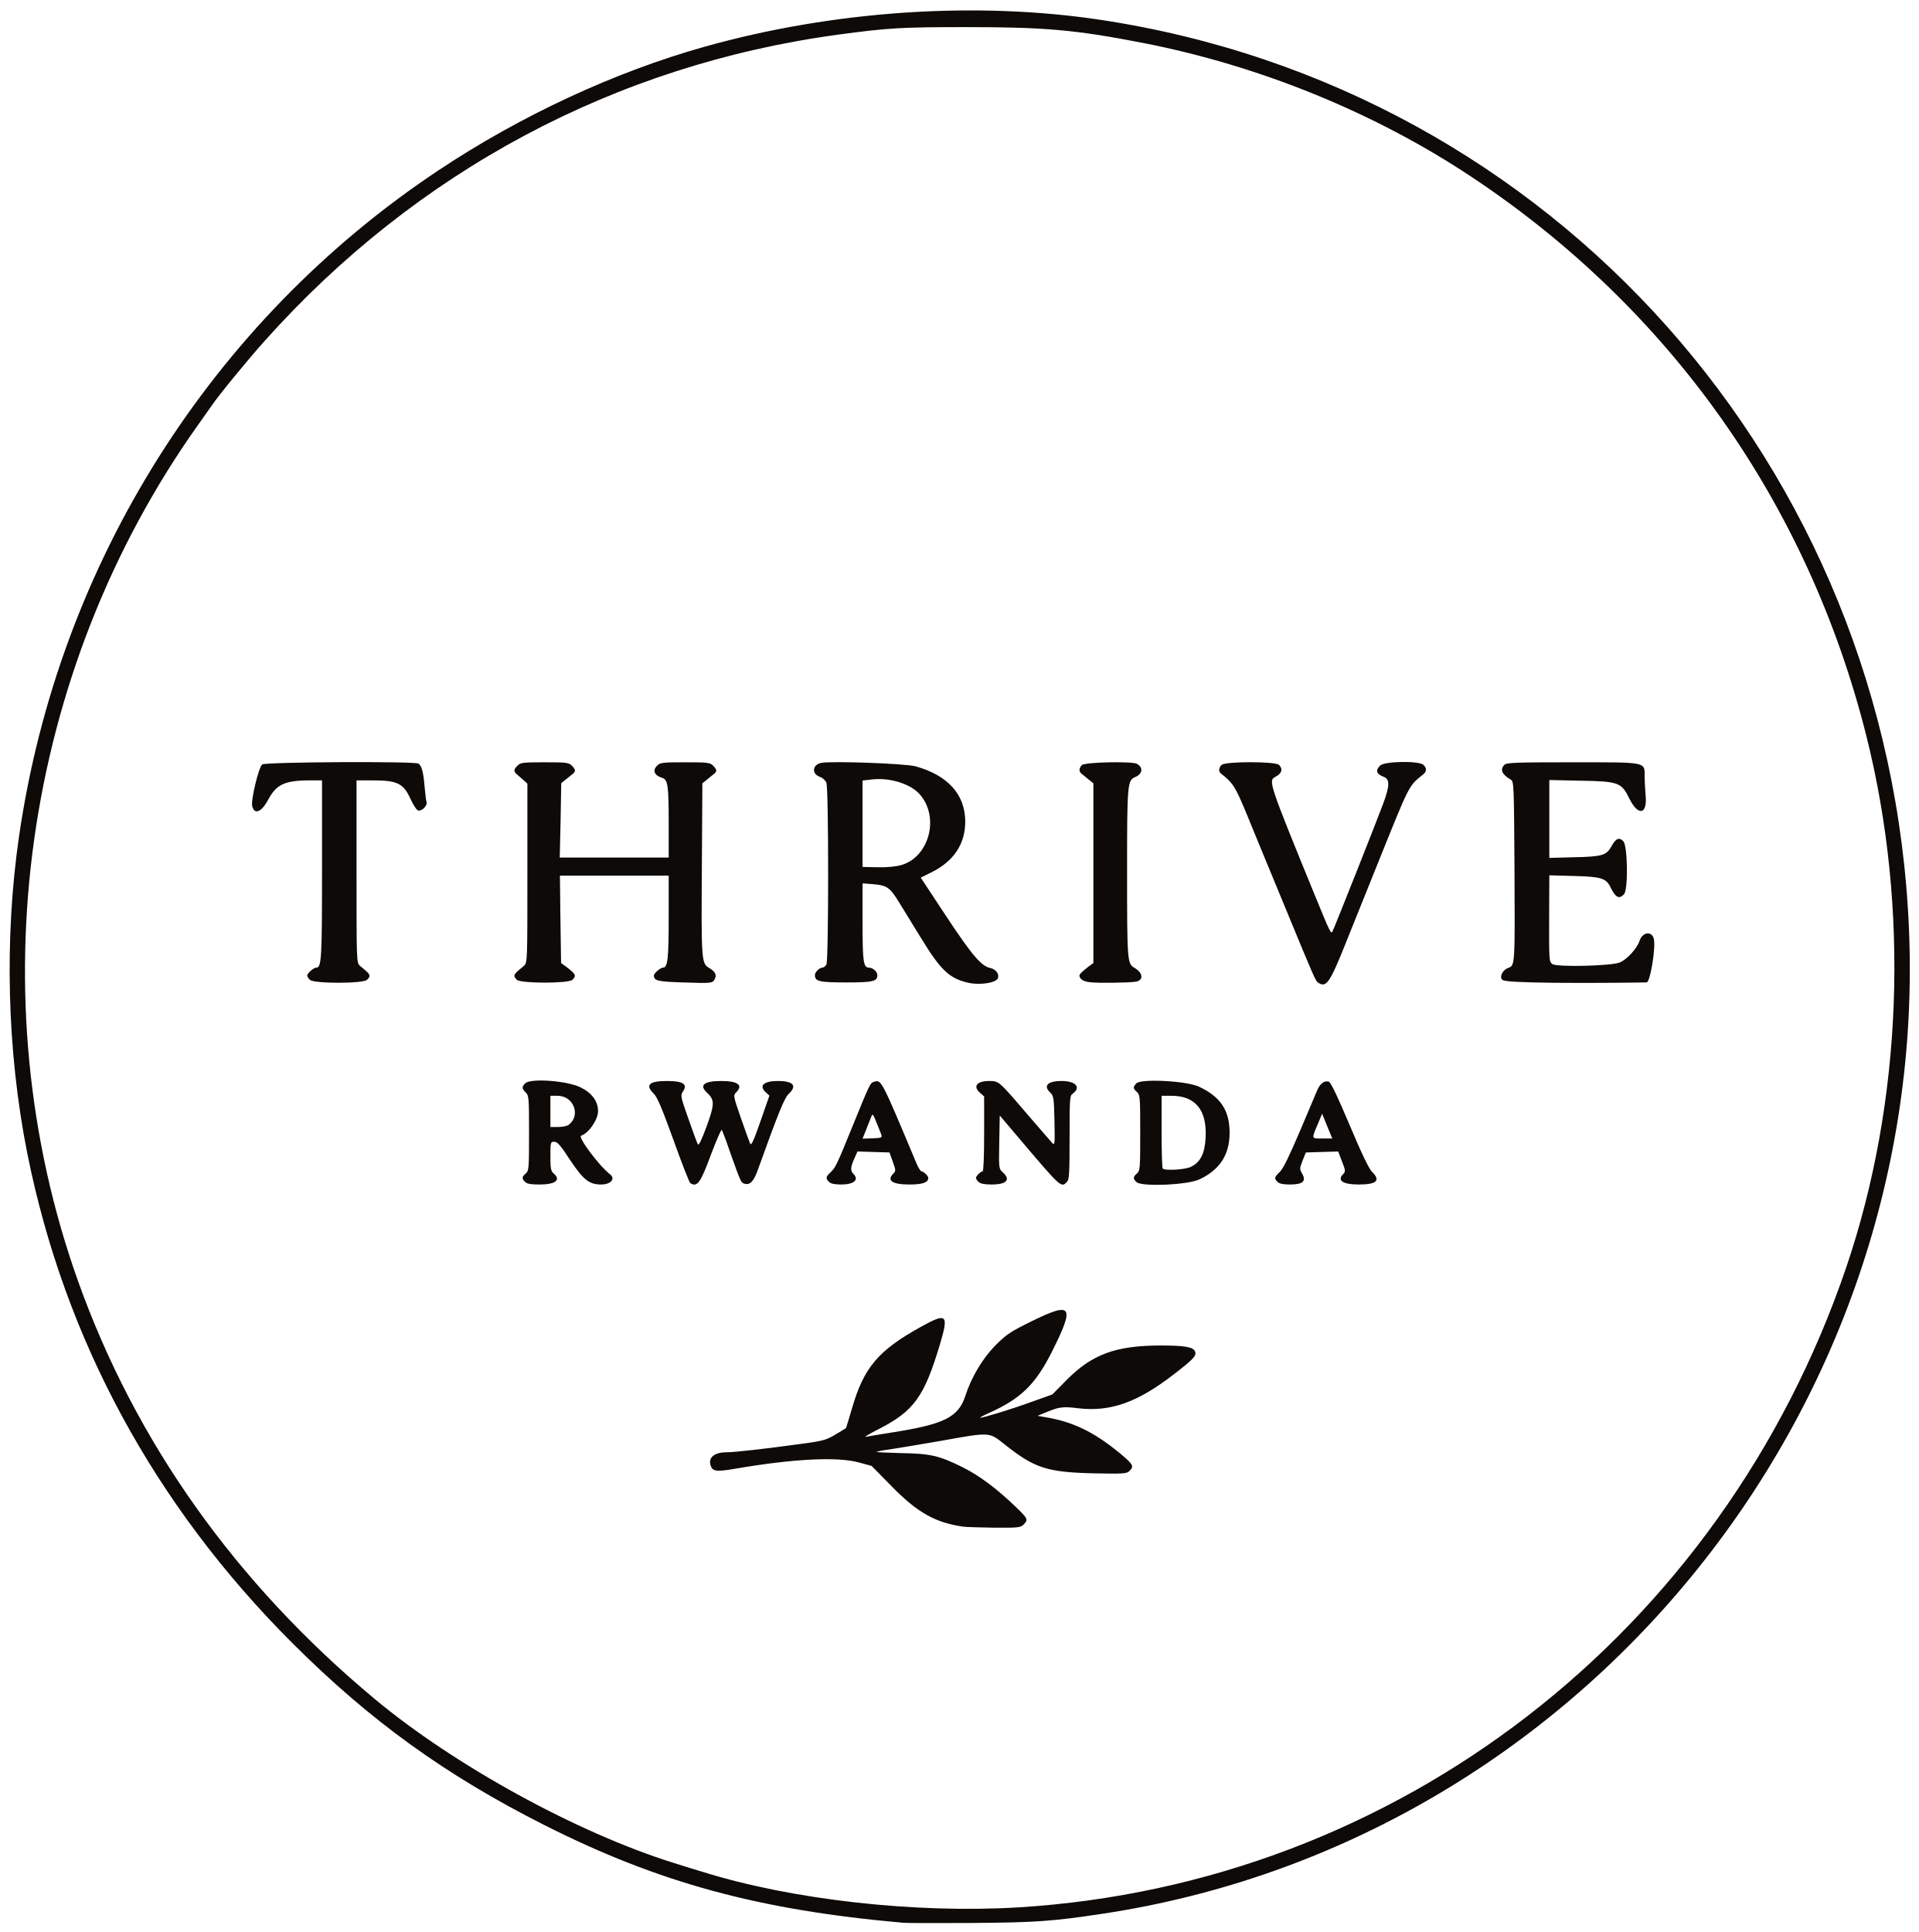
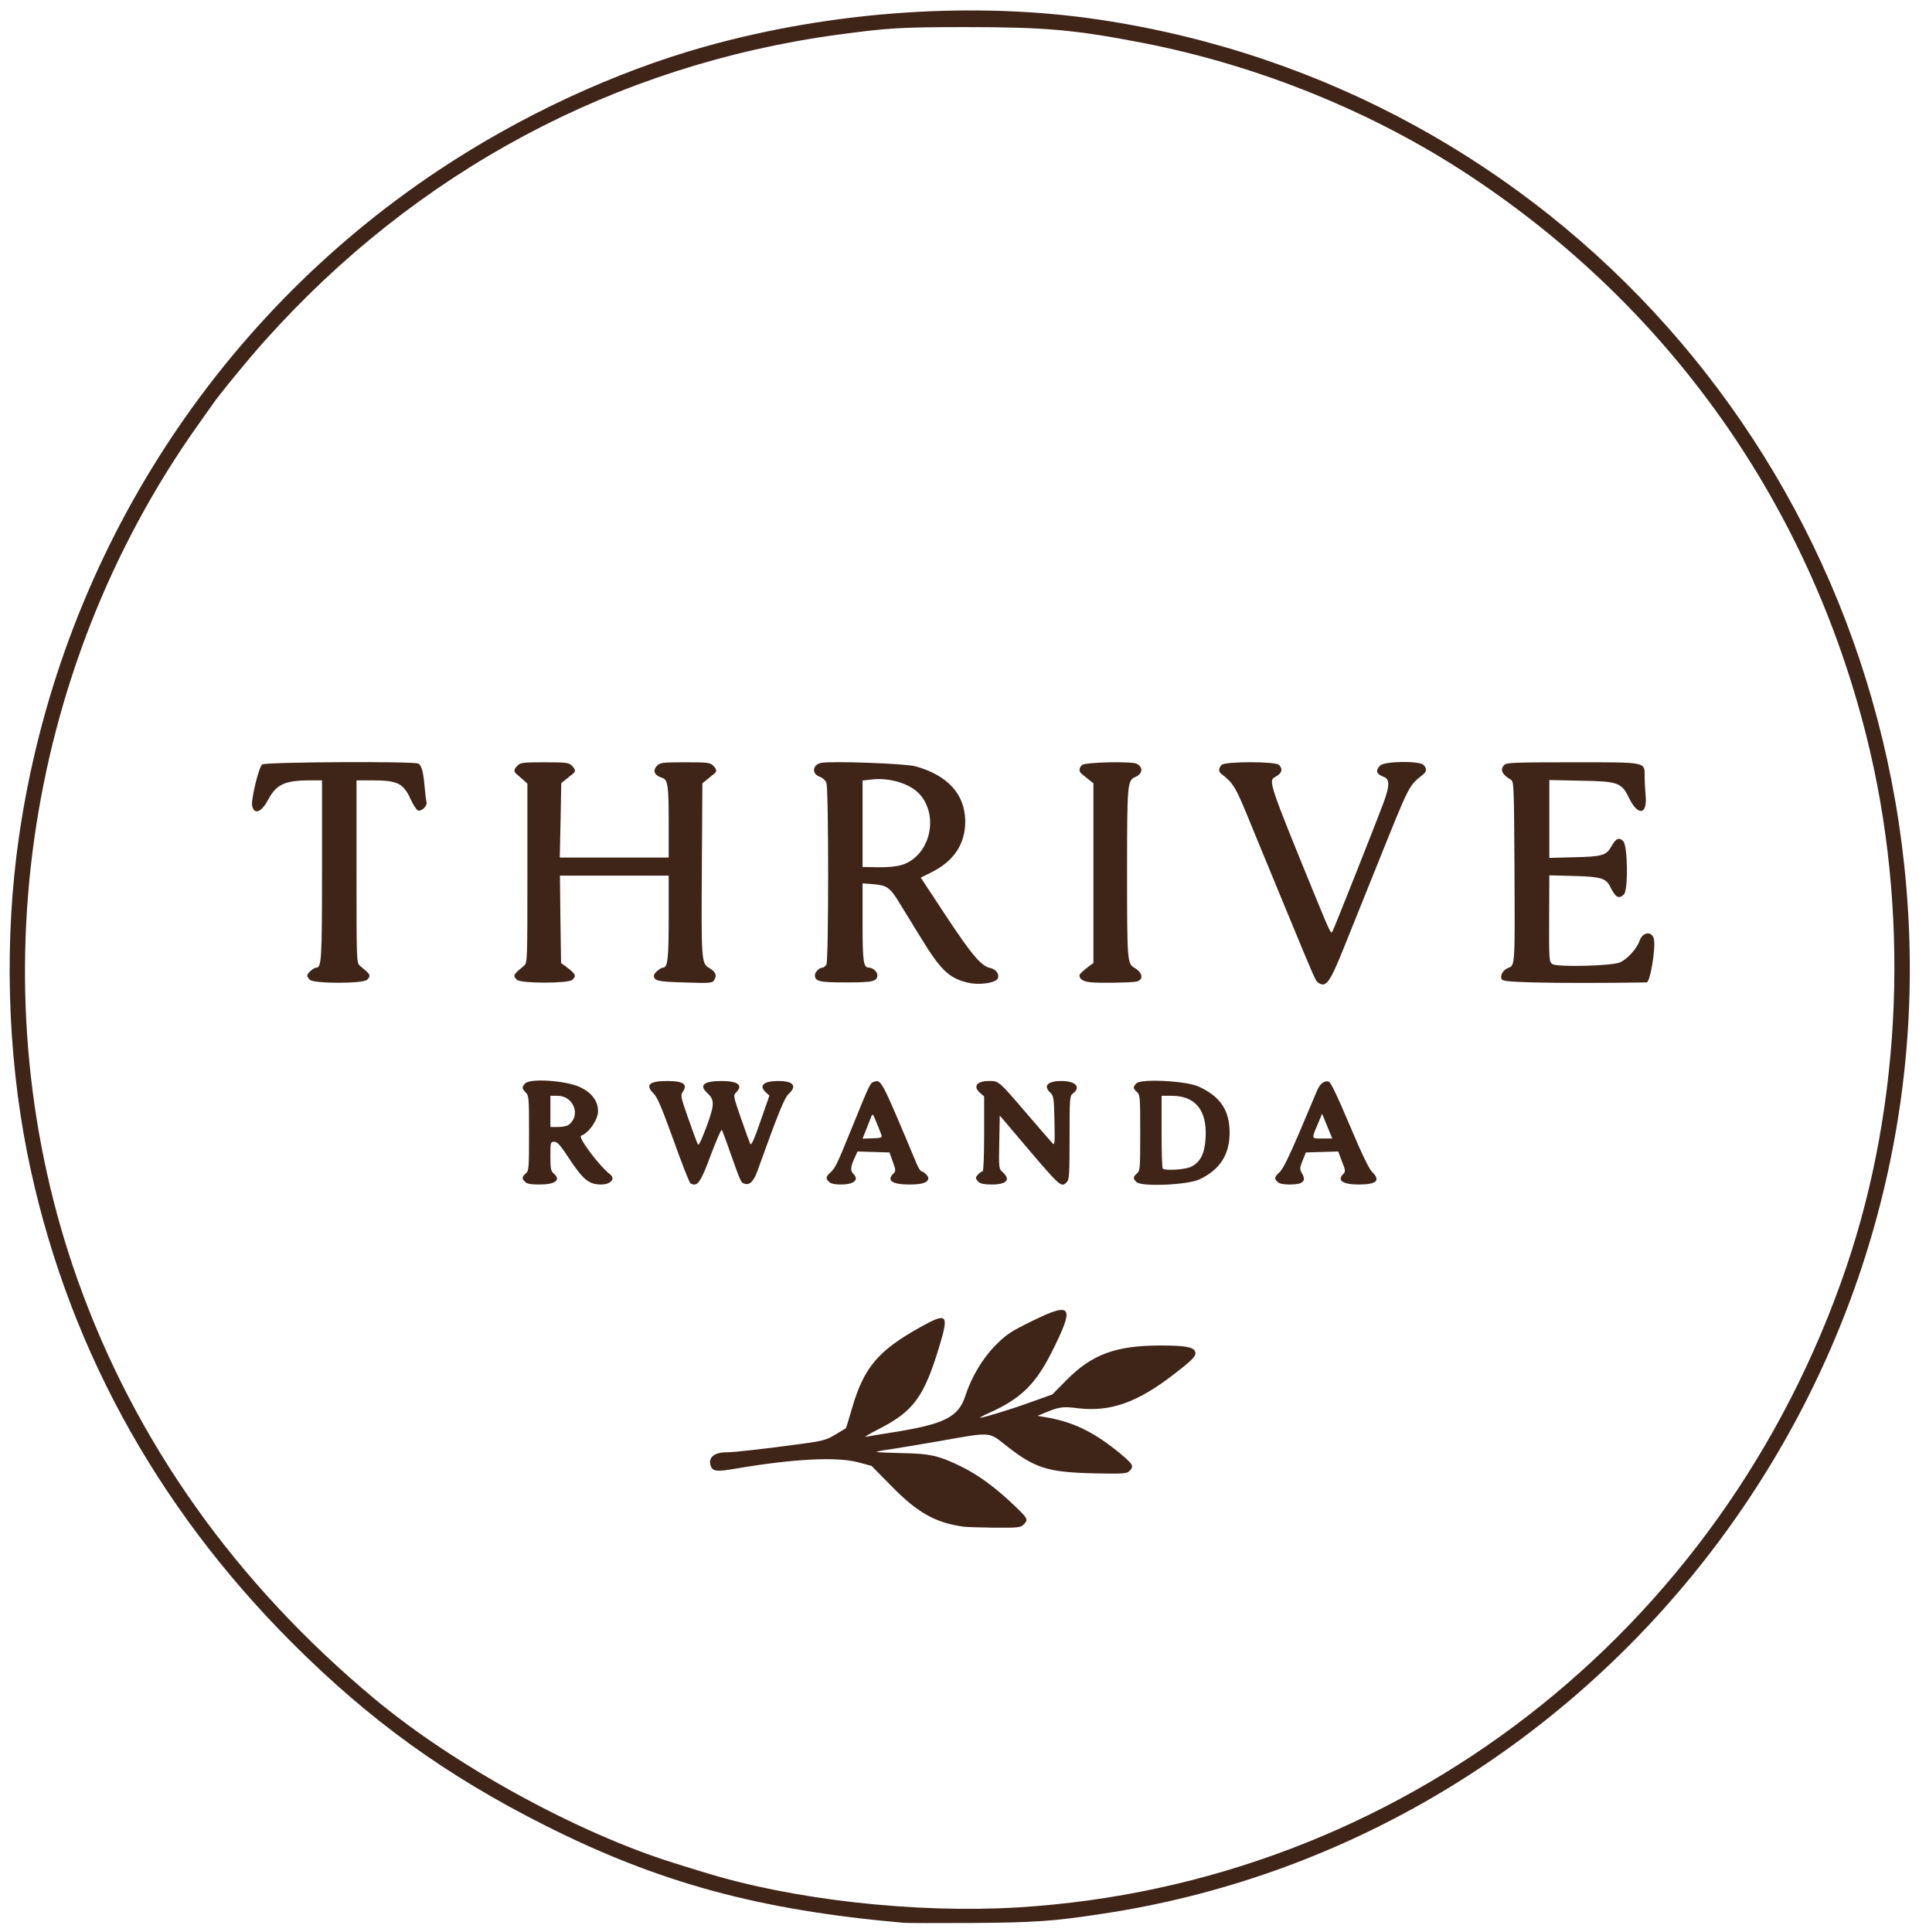
<svg xmlns="http://www.w3.org/2000/svg" viewBox="0 0 1168 1176" role="img" aria-label="Thrive Rwanda">
-   <path fill="#0d0a07" fill-rule="evenodd" d="M550.0,1170.4C462.2,1162.7 401.1,1146.1 331.5,1111.0C271.1,1080.5 225.4,1047.5 177.9,1000.1C93.8,916.0 39.2,815.0 16.6,702.0C4.3,640.2 2.5,571.3 11.6,509.0C35.7,343.0 128.6,195.6 267.0,103.6C316.9,70.4 374.1,43.8 429.0,28.4C507.1,6.5 593.9,0.6 670.0,12.1C945.3,53.7 1150.1,284.1 1161.9,565.5C1174.3,860.3 960.5,1121.3 671.0,1164.9C640.7,1169.5 630.5,1170.2 592.0,1170.5C571.4,1170.6 552.5,1170.6 550.0,1170.4ZM620.0,1161.0C850.5,1146.8 1047.9,994.2 1123.7,771.5C1158.0,670.6 1162.4,553.1 1135.9,447.7C1100.4,306.7 1016.7,188.1 895.7,107.7C836.8,68.5 766.3,39.8 695.0,26.0C654.2,18.1 635.7,16.5 588.0,16.5C548.0,16.5 540.5,17.0 510.0,21.1C374.5,39.5 253.4,104.2 161.1,207.5C150.8,219.0 133.0,240.7 129.0,246.7C128.2,247.8 124.4,253.2 120.5,258.7C13.6,409.2 -14.1,607.1 47.5,779.8C82.5,877.8 143.4,963.6 228.0,1034.1C276.7,1074.7 351.5,1115.7 410.2,1134.0C417.5,1136.3 425.5,1138.8 428.0,1139.5C482.1,1156.4 557.2,1164.8 620.0,1161.0ZM586.5,929.3C569.4,926.9 558.5,920.8 543.0,905.0L530.5,892.3L522.4,890.1C509.2,886.6 482.7,888.0 448.1,893.9C436.0,896.0 433.7,895.7 432.5,892.0C431.0,887.1 434.8,884.0 442.3,884.0C447.1,884.0 465.7,881.9 487.5,878.9C501.1,877.1 502.9,876.5 508.5,873.2C511.8,871.2 514.6,869.5 514.8,869.4C515.0,869.3 516.6,864.0 518.5,857.5C525.7,832.5 534.4,822.1 560.4,807.7C576.4,798.8 577.6,799.9 572.0,818.6C562.5,850.3 556.2,859.0 534.6,870.0C529.1,872.8 525.6,874.9 527.0,874.6C528.4,874.3 535.4,873.1 542.5,872.0C574.6,867.0 583.3,862.7 587.5,849.8C591.3,838.1 598.1,826.8 605.9,818.9C612.7,812.1 615.0,810.6 628.0,804.2C652.8,792.0 654.4,794.7 639.9,823.5C630.1,842.8 621.1,851.5 602.1,860.0C598.5,861.6 596.0,863.0 596.5,863.0C598.5,863.0 615.3,857.9 627.9,853.3L640.5,848.8L649.2,840.0C664.6,824.4 679.2,819.0 706.3,819.0C721.0,819.0 726.4,819.9 727.4,822.7C728.4,825.2 726.3,827.4 714.5,836.5C692.3,853.7 675.9,859.5 656.2,857.2C646.5,856.0 644.6,856.3 634.9,860.4L631.5,861.8L635.5,862.5C653.0,865.3 665.9,871.6 682.0,884.9C689.8,891.5 690.4,892.5 687.3,895.5C685.8,897.0 683.4,897.2 665.1,896.8C637.2,896.1 629.6,893.6 611.6,879.3C601.9,871.6 603.0,871.6 572.9,877.0C560.6,879.1 546.6,881.5 541.8,882.2C537.0,882.8 533.2,883.6 533.5,883.8C533.7,884.0 540.5,884.3 548.7,884.5C566.2,884.8 571.5,886.0 585.5,892.9C595.8,898.0 606.5,905.9 618.2,917.2C625.6,924.3 626.0,925.0 623.0,928.0C621.2,929.8 619.8,930.0 605.2,929.9C596.6,929.8 588.1,929.5 586.5,929.3ZM319.6,719.4C317.5,717.4 317.6,716.3 320.0,714.3C321.9,712.6 322.0,711.3 322.0,689.8C322.0,668.3 321.9,666.9 320.0,665.0C317.6,662.6 317.5,661.6 319.7,659.4C322.9,656.2 345.2,657.8 353.4,661.9C360.3,665.3 364.0,670.3 364.0,676.4C364.0,681.5 358.4,689.7 353.7,691.3C351.5,692.0 364.5,709.5 371.3,714.8C374.8,717.5 371.7,721.0 365.9,721.0C358.6,721.0 355.1,718.2 347.0,706.1C341.2,697.2 339.3,695.0 337.4,695.0C335.1,695.0 335.0,695.2 335.0,703.8C335.0,711.3 335.3,712.8 337.0,714.3C341.6,718.2 338.1,721.0 328.5,721.0C323.1,721.0 320.7,720.6 319.6,719.4ZM420.2,720.2C419.5,719.7 414.9,707.9 409.9,693.9C402.8,674.3 400.1,667.9 397.9,665.7C392.5,660.4 395.1,658.0 406.0,658.0C416.0,658.0 418.8,660.0 415.5,664.7C414.1,666.7 414.4,668.0 419.0,681.0C421.7,688.8 424.3,695.8 424.8,696.6C425.3,697.5 427.1,693.7 430.1,685.6C435.0,672.1 435.1,669.5 430.2,665.0C425.4,660.5 428.6,658.0 439.0,658.0C449.1,658.0 452.5,660.5 448.1,664.9C446.2,666.8 446.3,667.1 451.1,681.0C453.8,688.8 456.3,695.6 456.6,696.2C457.4,697.5 458.9,694.0 464.2,678.7L468.3,666.9L466.1,664.9C461.7,660.8 464.8,658.0 473.5,658.0C482.9,658.0 485.3,660.9 480.1,665.8C477.4,668.3 474.0,676.7 461.0,712.8C458.6,719.3 456.3,721.5 453.1,720.5C451.0,719.9 450.8,719.4 444.5,701.7C442.1,694.6 439.7,688.4 439.4,687.8C439.0,687.2 436.1,693.9 432.8,702.6C426.4,720.0 424.4,722.8 420.2,720.2ZM504.6,719.4C502.4,717.3 502.6,716.3 505.4,713.7C508.5,710.8 509.4,708.9 518.5,686.5C529.6,659.2 529.6,659.3 531.9,658.5C536.5,657.1 536.2,656.6 558.1,708.8C559.1,711.1 560.4,713.0 560.9,713.0C562.1,713.0 565.0,715.8 565.0,717.0C565.0,719.8 561.6,721.0 553.5,721.0C543.1,721.0 539.5,718.6 543.7,714.4C545.3,712.8 545.3,712.4 543.4,707.1L541.4,701.5L531.6,701.2L521.9,700.9L520.0,705.2C517.6,710.4 517.5,712.7 519.5,714.6C523.0,718.2 519.7,721.0 512.0,721.0C508.0,721.0 505.6,720.5 504.6,719.4ZM595.6,719.4C594.7,718.6 594.0,717.5 594.0,717.0C594.0,715.9 596.9,713.0 598.1,713.0C598.6,713.0 599.0,703.6 599.0,690.2L599.0,667.4L596.5,665.2C592.0,661.3 594.5,658.0 602.0,658.0C608.0,658.0 607.8,657.8 625.5,678.5C633.1,687.3 639.9,695.2 640.7,696.0C642.0,697.3 642.1,695.6 641.8,682.3C641.5,668.1 641.3,667.0 639.2,665.0C634.8,660.9 637.7,658.0 646.1,658.0C654.9,658.0 658.2,661.9 652.8,665.8C651.1,667.0 651.0,669.1 651.0,692.5C651.0,714.2 650.8,718.1 649.4,719.4C645.8,723.1 646.2,723.5 618.0,690.2L608.5,679.0L608.2,695.2C607.9,711.4 607.9,711.4 610.5,713.7C615.3,718.2 612.6,721.0 603.5,721.0C599.1,721.0 596.7,720.5 595.6,719.4ZM691.7,719.5C689.5,717.4 689.6,716.4 692.0,714.3C693.9,712.6 694.0,711.3 694.0,689.5C694.0,667.7 693.9,666.4 692.0,664.7C689.6,662.6 689.5,661.6 691.7,659.4C694.7,656.5 721.9,657.9 729.6,661.4C742.8,667.5 748.4,675.8 748.4,689.5C748.4,702.9 742.4,712.1 730.0,717.9C722.8,721.3 694.6,722.5 691.7,719.5ZM777.6,719.4C775.4,717.3 775.6,716.5 779.0,713.3C781.0,711.3 784.6,704.0 791.0,689.0C796.0,677.2 800.8,665.8 801.7,663.7C803.5,659.5 806.1,657.6 808.8,658.4C810.0,658.8 814.2,667.6 821.4,684.7C828.8,702.3 833.2,711.4 835.1,713.3C840.5,718.6 837.9,721.0 827.0,721.0C817.2,721.0 813.6,718.5 817.6,714.6C819.0,713.1 819.0,712.4 816.8,707.0L814.5,700.9L804.6,701.2L794.8,701.5L792.8,706.5C791.0,711.1 791.0,711.7 792.4,714.1C795.3,719.0 793.1,721.0 785.0,721.0C781.0,721.0 778.6,720.5 777.6,719.4ZM724.7,710.3C730.6,707.6 733.3,702.2 733.8,692.5C734.7,675.7 727.6,667.0 713.0,667.0L707.0,667.0L707.0,688.8C707.0,700.8 707.3,711.0 707.7,711.3C709.0,712.7 721.2,712.0 724.7,710.3ZM536.5,690.9C536.1,689.9 534.8,686.4 533.5,683.3C531.3,677.8 531.1,677.6 530.2,680.0C529.6,681.4 528.3,684.9 527.1,687.8L525.0,693.1L531.0,692.9C536.3,692.7 537.0,692.5 536.5,690.9ZM807.8,685.5L804.7,677.9L802.3,683.7C798.1,693.6 798.0,693.0 804.8,693.0L810.9,693.0L807.8,685.5ZM346.2,684.6C353.7,678.9 349.1,667.0 339.4,667.0L335.0,667.0L335.0,676.5L335.0,686.0L339.8,686.0C342.4,686.0 345.3,685.4 346.2,684.6ZM415.7,598.0C400.1,597.5 398.1,597.0 398.0,593.8C398.0,592.4 402.0,589.0 403.5,589.0C406.4,589.0 407.0,583.8 407.0,558.4L407.0,533.0L373.9,533.0L340.8,533.0L341.1,559.6L341.5,586.2L344.0,588.0C350.5,592.9 351.0,593.8 348.4,596.4C346.1,598.7 316.9,598.7 314.6,596.4C312.5,594.4 312.6,593.4 315.0,591.2C316.1,590.3 317.9,588.7 319.0,587.8C321.0,586.0 321.0,584.8 321.0,531.5L321.0,477.0L318.8,475.0C317.5,473.9 315.7,472.3 314.8,471.5C312.5,469.6 312.5,468.5 315.0,466.0C316.8,464.2 318.3,464.0 331.5,464.0C344.7,464.0 346.2,464.2 348.0,466.0C350.3,468.3 350.5,469.5 348.8,470.9C348.1,471.5 346.2,473.0 344.6,474.3L341.6,476.7L341.2,499.4L340.7,522.0L373.9,522.0L407.0,522.0L407.0,500.6C407.0,478.2 406.5,474.6 403.1,473.5C398.2,472.0 397.0,469.0 400.0,466.0C401.8,464.2 403.3,464.0 417.0,464.0C430.7,464.0 432.2,464.2 434.0,466.0C436.3,468.3 436.5,469.5 434.8,470.9C434.1,471.5 432.1,473.0 430.5,474.4L427.5,476.8L427.2,525.7C426.8,584.3 426.9,586.4 431.5,589.1C435.4,591.4 436.4,593.4 435.0,596.0C433.7,598.5 433.3,598.6 415.7,598.0ZM588.5,598.0C577.6,595.3 572.4,590.3 560.6,571.0C555.7,563.0 549.7,553.2 547.2,549.2C541.7,540.2 539.8,538.9 531.5,538.2L525.0,537.7L525.0,561.4C525.0,585.8 525.5,589.0 529.0,589.0C531.2,589.0 534.0,591.5 534.0,593.5C534.0,597.4 531.4,598.0 515.0,598.0C498.6,598.0 496.0,597.4 496.0,593.5C496.0,591.7 498.8,589.0 500.5,589.0C501.3,589.0 502.4,588.1 503.0,587.1C504.4,584.5 504.4,480.2 503.0,476.5C502.4,475.0 500.8,473.5 499.1,472.9C494.0,471.1 494.3,465.7 499.6,464.4C504.9,463.1 551.2,464.7 557.4,466.5C577.0,472.0 587.4,483.6 587.5,500.0C587.5,513.8 580.5,524.3 566.7,531.1L560.4,534.2L576.1,558.0C592.0,582.0 597.4,588.2 603.0,589.3C606.2,590.0 608.3,593.0 607.4,595.4C606.2,598.4 595.8,599.9 588.5,598.0ZM663.7,597.9C659.4,597.5 657.1,596.0 657.0,593.8C657.0,592.9 659.1,591.0 663.0,588.0L665.5,586.2L665.5,531.5L665.5,476.8L662.5,474.4C660.9,473.0 658.9,471.5 658.2,470.9C656.6,469.6 656.7,467.5 658.5,465.7C660.3,463.9 688.7,463.3 691.9,464.9C696.0,467.1 695.5,471.1 690.9,473.0C686.2,475.0 686.0,477.5 686.0,529.6C686.0,585.8 686.1,586.5 690.6,589.2C695.6,592.1 696.2,596.5 691.6,597.5C688.1,598.2 668.9,598.5 663.7,597.9ZM802.4,598.2C800.7,597.1 800.3,596.2 782.7,553.5C773.6,531.5 762.9,505.6 759.0,496.0C751.9,478.8 750.5,476.6 743.2,470.9C741.6,469.6 741.7,467.5 743.5,465.6C745.8,463.4 776.3,463.4 778.5,465.6C781.0,468.2 780.2,470.8 776.2,472.9C771.9,475.2 772.2,476.3 800.3,545.0C809.6,567.7 810.1,568.7 811.0,567.0C812.1,565.0 838.4,498.7 842.1,488.6C845.9,478.2 845.9,474.3 842.3,472.9C837.7,471.2 837.0,469.0 840.0,466.0C842.7,463.3 863.8,463.0 866.4,465.6C868.5,467.6 868.4,469.7 866.2,471.4C857.1,478.8 858.5,476.1 837.4,528.5C831.0,544.5 822.2,566.3 817.9,577.0C809.3,598.3 807.1,601.3 802.4,598.2ZM933.2,598.0C919.0,597.6 914.7,597.2 914.1,596.1C912.7,594.0 914.9,590.2 918.1,589.1C922.1,587.7 922.1,587.6 921.8,528.6C921.5,477.7 921.4,475.7 919.6,474.6C914.2,471.5 912.8,468.4 915.6,465.6C916.9,464.2 922.1,464.0 957.1,464.0C1003.0,464.0 1001.0,463.6 1001.0,472.8C1001.0,475.4 1001.3,480.4 1001.6,484.1C1002.8,496.0 997.0,497.0 991.5,485.7C986.9,476.3 985.0,475.6 961.8,475.2L943.0,474.8L943.0,498.5L943.0,522.2L958.2,521.8C975.4,521.4 977.7,520.7 980.9,515.0C983.5,510.3 985.5,509.5 988.0,512.0C990.7,514.7 991.1,541.8 988.4,544.4C985.4,547.5 983.3,546.3 980.2,540.0C977.6,534.6 974.5,533.6 957.8,533.2L943.0,532.8L942.9,555.6C942.8,584.7 942.8,585.2 944.8,586.8C947.3,588.8 981.1,588.0 986.0,585.8C990.4,583.9 996.4,577.3 997.9,572.7C999.7,567.3 1005.3,566.5 1006.6,571.4C1007.9,576.7 1004.4,598.0 1002.2,598.0C976.9,598.4 947.3,598.4 933.2,598.0ZM188.6,596.4C187.7,595.6 187.0,594.4 187.0,593.9C187.0,592.4 190.9,589.0 192.5,589.0C195.7,589.0 196.0,583.8 196.0,529.4L196.0,475.0L188.2,475.0C173.2,475.1 168.2,477.5 163.2,486.8C159.1,494.5 154.8,496.1 153.5,490.6C152.6,487.1 157.5,466.8 159.6,465.3C161.6,463.8 252.4,463.3 254.7,464.8C256.6,466.0 257.7,470.0 258.4,478.5C258.8,482.9 259.3,487.3 259.6,488.2C260.3,490.5 256.5,494.1 254.4,493.3C253.5,493.0 251.5,489.9 250.0,486.6C245.5,476.7 242.0,475.0 226.2,475.0L217.0,475.0L217.0,530.5C217.0,584.8 217.0,586.0 219.0,587.8C220.1,588.7 221.9,590.3 223.0,591.2C225.4,593.4 225.5,594.4 223.4,596.4C221.1,598.8 190.9,598.8 188.6,596.4ZM548.8,526.5C565.7,521.4 571.9,497.3 559.9,483.6C554.1,477.0 541.4,473.1 530.3,474.5L525.0,475.1L525.0,501.4L525.0,527.7L534.2,527.9C540.3,528.0 545.4,527.5 548.8,526.5Z" />
+   <path fill="#3f2418" fill-rule="evenodd" d="M550.0,1170.4C462.2,1162.7 401.1,1146.1 331.5,1111.0C271.1,1080.5 225.4,1047.5 177.9,1000.1C93.8,916.0 39.2,815.0 16.6,702.0C4.3,640.2 2.5,571.3 11.6,509.0C35.7,343.0 128.6,195.6 267.0,103.6C316.9,70.4 374.1,43.8 429.0,28.4C507.1,6.5 593.9,0.6 670.0,12.1C945.3,53.7 1150.1,284.1 1161.9,565.5C1174.3,860.3 960.5,1121.3 671.0,1164.9C640.7,1169.5 630.5,1170.2 592.0,1170.5C571.4,1170.6 552.5,1170.6 550.0,1170.4ZM620.0,1161.0C850.5,1146.8 1047.9,994.2 1123.7,771.5C1158.0,670.6 1162.4,553.1 1135.9,447.7C1100.4,306.7 1016.7,188.1 895.7,107.7C836.8,68.5 766.3,39.8 695.0,26.0C654.2,18.1 635.7,16.5 588.0,16.5C548.0,16.5 540.5,17.0 510.0,21.1C374.5,39.5 253.4,104.2 161.1,207.5C150.8,219.0 133.0,240.7 129.0,246.7C128.2,247.8 124.4,253.2 120.5,258.7C13.6,409.2 -14.1,607.1 47.5,779.8C82.5,877.8 143.4,963.6 228.0,1034.1C276.7,1074.7 351.5,1115.7 410.2,1134.0C417.5,1136.3 425.5,1138.8 428.0,1139.5C482.1,1156.4 557.2,1164.8 620.0,1161.0ZM586.5,929.3C569.4,926.9 558.5,920.8 543.0,905.0L530.5,892.3L522.4,890.1C509.2,886.6 482.7,888.0 448.1,893.9C436.0,896.0 433.7,895.7 432.5,892.0C431.0,887.1 434.8,884.0 442.3,884.0C447.1,884.0 465.7,881.9 487.5,878.9C501.1,877.1 502.9,876.5 508.5,873.2C511.8,871.2 514.6,869.5 514.8,869.4C515.0,869.3 516.6,864.0 518.5,857.5C525.7,832.5 534.4,822.1 560.4,807.7C576.4,798.8 577.6,799.9 572.0,818.6C562.5,850.3 556.2,859.0 534.6,870.0C529.1,872.8 525.6,874.9 527.0,874.6C528.4,874.3 535.4,873.1 542.5,872.0C574.6,867.0 583.3,862.7 587.5,849.8C591.3,838.1 598.1,826.8 605.9,818.9C612.7,812.1 615.0,810.6 628.0,804.2C652.8,792.0 654.4,794.7 639.9,823.5C630.1,842.8 621.1,851.5 602.1,860.0C598.5,861.6 596.0,863.0 596.5,863.0C598.5,863.0 615.3,857.9 627.9,853.3L640.5,848.8L649.2,840.0C664.6,824.4 679.2,819.0 706.3,819.0C721.0,819.0 726.4,819.9 727.4,822.7C728.4,825.2 726.3,827.4 714.5,836.5C692.3,853.7 675.9,859.5 656.2,857.2C646.5,856.0 644.6,856.3 634.9,860.4L631.5,861.8L635.5,862.5C653.0,865.3 665.9,871.6 682.0,884.9C689.8,891.5 690.4,892.5 687.3,895.5C685.8,897.0 683.4,897.2 665.1,896.8C637.2,896.1 629.6,893.6 611.6,879.3C601.9,871.6 603.0,871.6 572.9,877.0C560.6,879.1 546.6,881.5 541.8,882.2C537.0,882.8 533.2,883.6 533.5,883.8C533.7,884.0 540.5,884.3 548.7,884.5C566.2,884.8 571.5,886.0 585.5,892.9C595.8,898.0 606.5,905.9 618.2,917.2C625.6,924.3 626.0,925.0 623.0,928.0C621.2,929.8 619.8,930.0 605.2,929.9C596.6,929.8 588.1,929.5 586.5,929.3ZM319.6,719.4C317.5,717.4 317.6,716.3 320.0,714.3C321.9,712.6 322.0,711.3 322.0,689.8C322.0,668.3 321.9,666.9 320.0,665.0C317.6,662.6 317.5,661.6 319.7,659.4C322.9,656.2 345.2,657.8 353.4,661.9C360.3,665.3 364.0,670.3 364.0,676.4C364.0,681.5 358.4,689.7 353.7,691.3C351.5,692.0 364.5,709.5 371.3,714.8C374.8,717.5 371.7,721.0 365.9,721.0C358.6,721.0 355.1,718.2 347.0,706.1C341.2,697.2 339.3,695.0 337.4,695.0C335.1,695.0 335.0,695.2 335.0,703.8C335.0,711.3 335.3,712.8 337.0,714.3C341.6,718.2 338.1,721.0 328.5,721.0C323.1,721.0 320.7,720.6 319.6,719.4ZM420.2,720.2C419.5,719.7 414.9,707.9 409.9,693.9C402.8,674.3 400.1,667.9 397.9,665.7C392.5,660.4 395.1,658.0 406.0,658.0C416.0,658.0 418.8,660.0 415.5,664.7C414.1,666.7 414.4,668.0 419.0,681.0C421.7,688.8 424.3,695.8 424.8,696.6C425.3,697.5 427.1,693.7 430.1,685.6C435.0,672.1 435.1,669.5 430.2,665.0C425.4,660.5 428.6,658.0 439.0,658.0C449.1,658.0 452.5,660.5 448.1,664.9C446.2,666.8 446.3,667.1 451.1,681.0C453.8,688.8 456.3,695.6 456.6,696.2C457.4,697.5 458.9,694.0 464.2,678.7L468.3,666.9L466.1,664.9C461.7,660.8 464.8,658.0 473.5,658.0C482.9,658.0 485.3,660.9 480.1,665.8C477.4,668.3 474.0,676.7 461.0,712.8C458.6,719.3 456.3,721.5 453.1,720.5C451.0,719.9 450.8,719.4 444.5,701.7C442.1,694.6 439.7,688.4 439.4,687.8C439.0,687.2 436.1,693.9 432.8,702.6C426.4,720.0 424.4,722.8 420.2,720.2ZM504.6,719.4C502.4,717.3 502.6,716.3 505.4,713.7C508.5,710.8 509.4,708.9 518.5,686.5C529.6,659.2 529.6,659.3 531.9,658.5C536.5,657.1 536.2,656.6 558.1,708.8C559.1,711.1 560.4,713.0 560.9,713.0C562.1,713.0 565.0,715.8 565.0,717.0C565.0,719.8 561.6,721.0 553.5,721.0C543.1,721.0 539.5,718.6 543.7,714.4C545.3,712.8 545.3,712.4 543.4,707.1L541.4,701.5L531.6,701.2L521.9,700.9L520.0,705.2C517.6,710.4 517.5,712.7 519.5,714.6C523.0,718.2 519.7,721.0 512.0,721.0C508.0,721.0 505.6,720.5 504.6,719.4ZM595.6,719.4C594.7,718.6 594.0,717.5 594.0,717.0C594.0,715.9 596.9,713.0 598.1,713.0C598.6,713.0 599.0,703.6 599.0,690.2L599.0,667.4L596.5,665.2C592.0,661.3 594.5,658.0 602.0,658.0C608.0,658.0 607.8,657.8 625.5,678.5C633.1,687.3 639.9,695.2 640.7,696.0C642.0,697.3 642.1,695.6 641.8,682.3C641.5,668.1 641.3,667.0 639.2,665.0C634.8,660.9 637.7,658.0 646.1,658.0C654.9,658.0 658.2,661.9 652.8,665.8C651.1,667.0 651.0,669.1 651.0,692.5C651.0,714.2 650.8,718.1 649.4,719.4C645.8,723.1 646.2,723.5 618.0,690.2L608.5,679.0L608.2,695.2C607.9,711.4 607.9,711.4 610.5,713.7C615.3,718.2 612.6,721.0 603.5,721.0C599.1,721.0 596.7,720.5 595.6,719.4ZM691.7,719.5C689.5,717.4 689.6,716.4 692.0,714.3C693.9,712.6 694.0,711.3 694.0,689.5C694.0,667.7 693.9,666.4 692.0,664.7C689.6,662.6 689.5,661.6 691.7,659.4C694.7,656.5 721.9,657.9 729.6,661.4C742.8,667.5 748.4,675.8 748.4,689.5C748.4,702.9 742.4,712.1 730.0,717.9C722.8,721.3 694.6,722.5 691.7,719.5ZM777.6,719.4C775.4,717.3 775.6,716.5 779.0,713.3C781.0,711.3 784.6,704.0 791.0,689.0C796.0,677.2 800.8,665.8 801.7,663.7C803.5,659.5 806.1,657.6 808.8,658.4C810.0,658.8 814.2,667.6 821.4,684.7C828.8,702.3 833.2,711.4 835.1,713.3C840.5,718.6 837.9,721.0 827.0,721.0C817.2,721.0 813.6,718.5 817.6,714.6C819.0,713.1 819.0,712.4 816.8,707.0L814.5,700.9L804.6,701.2L794.8,701.5L792.8,706.5C791.0,711.1 791.0,711.7 792.4,714.1C795.3,719.0 793.1,721.0 785.0,721.0C781.0,721.0 778.6,720.5 777.6,719.4ZM724.7,710.3C730.6,707.6 733.3,702.2 733.8,692.5C734.7,675.7 727.6,667.0 713.0,667.0L707.0,667.0L707.0,688.8C707.0,700.8 707.3,711.0 707.7,711.3C709.0,712.7 721.2,712.0 724.7,710.3ZM536.5,690.9C536.1,689.9 534.8,686.4 533.5,683.3C531.3,677.8 531.1,677.6 530.2,680.0C529.6,681.4 528.3,684.9 527.1,687.8L525.0,693.1L531.0,692.9C536.3,692.7 537.0,692.5 536.5,690.9ZM807.8,685.5L804.7,677.9L802.3,683.7C798.1,693.6 798.0,693.0 804.8,693.0L810.9,693.0L807.8,685.5ZM346.2,684.6C353.7,678.9 349.1,667.0 339.4,667.0L335.0,667.0L335.0,676.5L335.0,686.0L339.8,686.0C342.4,686.0 345.3,685.4 346.2,684.6ZM415.7,598.0C400.1,597.5 398.1,597.0 398.0,593.8C398.0,592.4 402.0,589.0 403.5,589.0C406.4,589.0 407.0,583.8 407.0,558.4L407.0,533.0L373.9,533.0L340.8,533.0L341.1,559.6L341.5,586.2L344.0,588.0C350.5,592.9 351.0,593.8 348.4,596.4C346.1,598.7 316.9,598.7 314.6,596.4C312.5,594.4 312.6,593.4 315.0,591.2C316.1,590.3 317.9,588.7 319.0,587.8C321.0,586.0 321.0,584.8 321.0,531.5L321.0,477.0L318.8,475.0C317.5,473.9 315.7,472.3 314.8,471.5C312.5,469.6 312.5,468.5 315.0,466.0C316.8,464.2 318.3,464.0 331.5,464.0C344.7,464.0 346.2,464.2 348.0,466.0C350.3,468.3 350.5,469.5 348.8,470.9C348.1,471.5 346.2,473.0 344.6,474.3L341.6,476.7L341.2,499.4L340.7,522.0L373.9,522.0L407.0,522.0L407.0,500.6C407.0,478.2 406.5,474.6 403.1,473.5C398.2,472.0 397.0,469.0 400.0,466.0C401.8,464.2 403.3,464.0 417.0,464.0C430.7,464.0 432.2,464.2 434.0,466.0C436.3,468.3 436.5,469.5 434.8,470.9C434.1,471.5 432.1,473.0 430.5,474.4L427.5,476.8L427.2,525.7C426.8,584.3 426.9,586.4 431.5,589.1C435.4,591.4 436.4,593.4 435.0,596.0C433.7,598.5 433.3,598.6 415.7,598.0ZM588.5,598.0C577.6,595.3 572.4,590.3 560.6,571.0C555.7,563.0 549.7,553.2 547.2,549.2C541.7,540.2 539.8,538.9 531.5,538.2L525.0,537.7L525.0,561.4C525.0,585.8 525.5,589.0 529.0,589.0C531.2,589.0 534.0,591.5 534.0,593.5C534.0,597.4 531.4,598.0 515.0,598.0C498.6,598.0 496.0,597.4 496.0,593.5C496.0,591.7 498.8,589.0 500.5,589.0C501.3,589.0 502.4,588.1 503.0,587.1C504.4,584.5 504.4,480.2 503.0,476.5C502.4,475.0 500.8,473.5 499.1,472.9C494.0,471.1 494.3,465.7 499.6,464.4C504.9,463.1 551.2,464.7 557.4,466.5C577.0,472.0 587.4,483.6 587.5,500.0C587.5,513.8 580.5,524.3 566.7,531.1L560.4,534.2L576.1,558.0C592.0,582.0 597.4,588.2 603.0,589.3C606.2,590.0 608.3,593.0 607.4,595.4C606.2,598.4 595.8,599.9 588.5,598.0ZM663.7,597.9C659.4,597.5 657.1,596.0 657.0,593.8C657.0,592.9 659.1,591.0 663.0,588.0L665.5,586.2L665.5,531.5L665.5,476.8L662.5,474.4C660.9,473.0 658.9,471.5 658.2,470.9C656.6,469.6 656.7,467.5 658.5,465.7C660.3,463.9 688.7,463.3 691.9,464.9C696.0,467.1 695.5,471.1 690.9,473.0C686.2,475.0 686.0,477.5 686.0,529.6C686.0,585.8 686.1,586.5 690.6,589.2C695.6,592.1 696.2,596.5 691.6,597.5C688.1,598.2 668.9,598.5 663.7,597.9ZM802.4,598.2C800.7,597.1 800.3,596.2 782.7,553.5C773.6,531.5 762.9,505.6 759.0,496.0C751.9,478.8 750.5,476.6 743.2,470.9C741.6,469.6 741.7,467.5 743.5,465.6C745.8,463.4 776.3,463.4 778.5,465.6C781.0,468.2 780.2,470.8 776.2,472.9C771.9,475.2 772.2,476.3 800.3,545.0C809.6,567.7 810.1,568.7 811.0,567.0C812.1,565.0 838.4,498.7 842.1,488.6C845.9,478.2 845.9,474.3 842.3,472.9C837.7,471.2 837.0,469.0 840.0,466.0C842.7,463.3 863.8,463.0 866.4,465.6C868.5,467.6 868.4,469.7 866.2,471.4C857.1,478.8 858.5,476.1 837.4,528.5C831.0,544.5 822.2,566.3 817.9,577.0C809.3,598.3 807.1,601.3 802.4,598.2ZM933.2,598.0C919.0,597.6 914.7,597.2 914.1,596.1C912.7,594.0 914.9,590.2 918.1,589.1C922.1,587.7 922.1,587.6 921.8,528.6C921.5,477.7 921.4,475.7 919.6,474.6C914.2,471.5 912.8,468.4 915.6,465.6C916.9,464.2 922.1,464.0 957.1,464.0C1003.0,464.0 1001.0,463.6 1001.0,472.8C1001.0,475.4 1001.3,480.4 1001.6,484.1C1002.8,496.0 997.0,497.0 991.5,485.7C986.9,476.3 985.0,475.6 961.8,475.2L943.0,474.8L943.0,498.5L943.0,522.2L958.2,521.8C975.4,521.4 977.7,520.7 980.9,515.0C983.5,510.3 985.5,509.5 988.0,512.0C990.7,514.7 991.1,541.8 988.4,544.4C985.4,547.5 983.3,546.3 980.2,540.0C977.6,534.6 974.5,533.6 957.8,533.2L943.0,532.8L942.9,555.6C942.8,584.7 942.8,585.2 944.8,586.8C947.3,588.8 981.1,588.0 986.0,585.8C990.4,583.9 996.4,577.3 997.9,572.7C999.7,567.3 1005.3,566.5 1006.6,571.4C1007.9,576.7 1004.4,598.0 1002.2,598.0C976.9,598.4 947.3,598.4 933.2,598.0ZM188.6,596.4C187.7,595.6 187.0,594.4 187.0,593.9C187.0,592.4 190.9,589.0 192.5,589.0C195.7,589.0 196.0,583.8 196.0,529.4L196.0,475.0L188.2,475.0C173.2,475.1 168.2,477.5 163.2,486.8C159.1,494.5 154.8,496.1 153.5,490.6C152.6,487.1 157.5,466.8 159.6,465.3C161.6,463.8 252.4,463.3 254.7,464.8C256.6,466.0 257.7,470.0 258.4,478.5C258.8,482.9 259.3,487.3 259.6,488.2C260.3,490.5 256.5,494.1 254.4,493.3C253.5,493.0 251.5,489.9 250.0,486.6C245.5,476.7 242.0,475.0 226.2,475.0L217.0,475.0L217.0,530.5C217.0,584.8 217.0,586.0 219.0,587.8C220.1,588.7 221.9,590.3 223.0,591.2C225.4,593.4 225.5,594.4 223.4,596.4C221.1,598.8 190.9,598.8 188.6,596.4ZM548.8,526.5C565.7,521.4 571.9,497.3 559.9,483.6C554.1,477.0 541.4,473.1 530.3,474.5L525.0,475.1L525.0,501.4L525.0,527.7L534.2,527.9C540.3,528.0 545.4,527.5 548.8,526.5Z" />
</svg>
